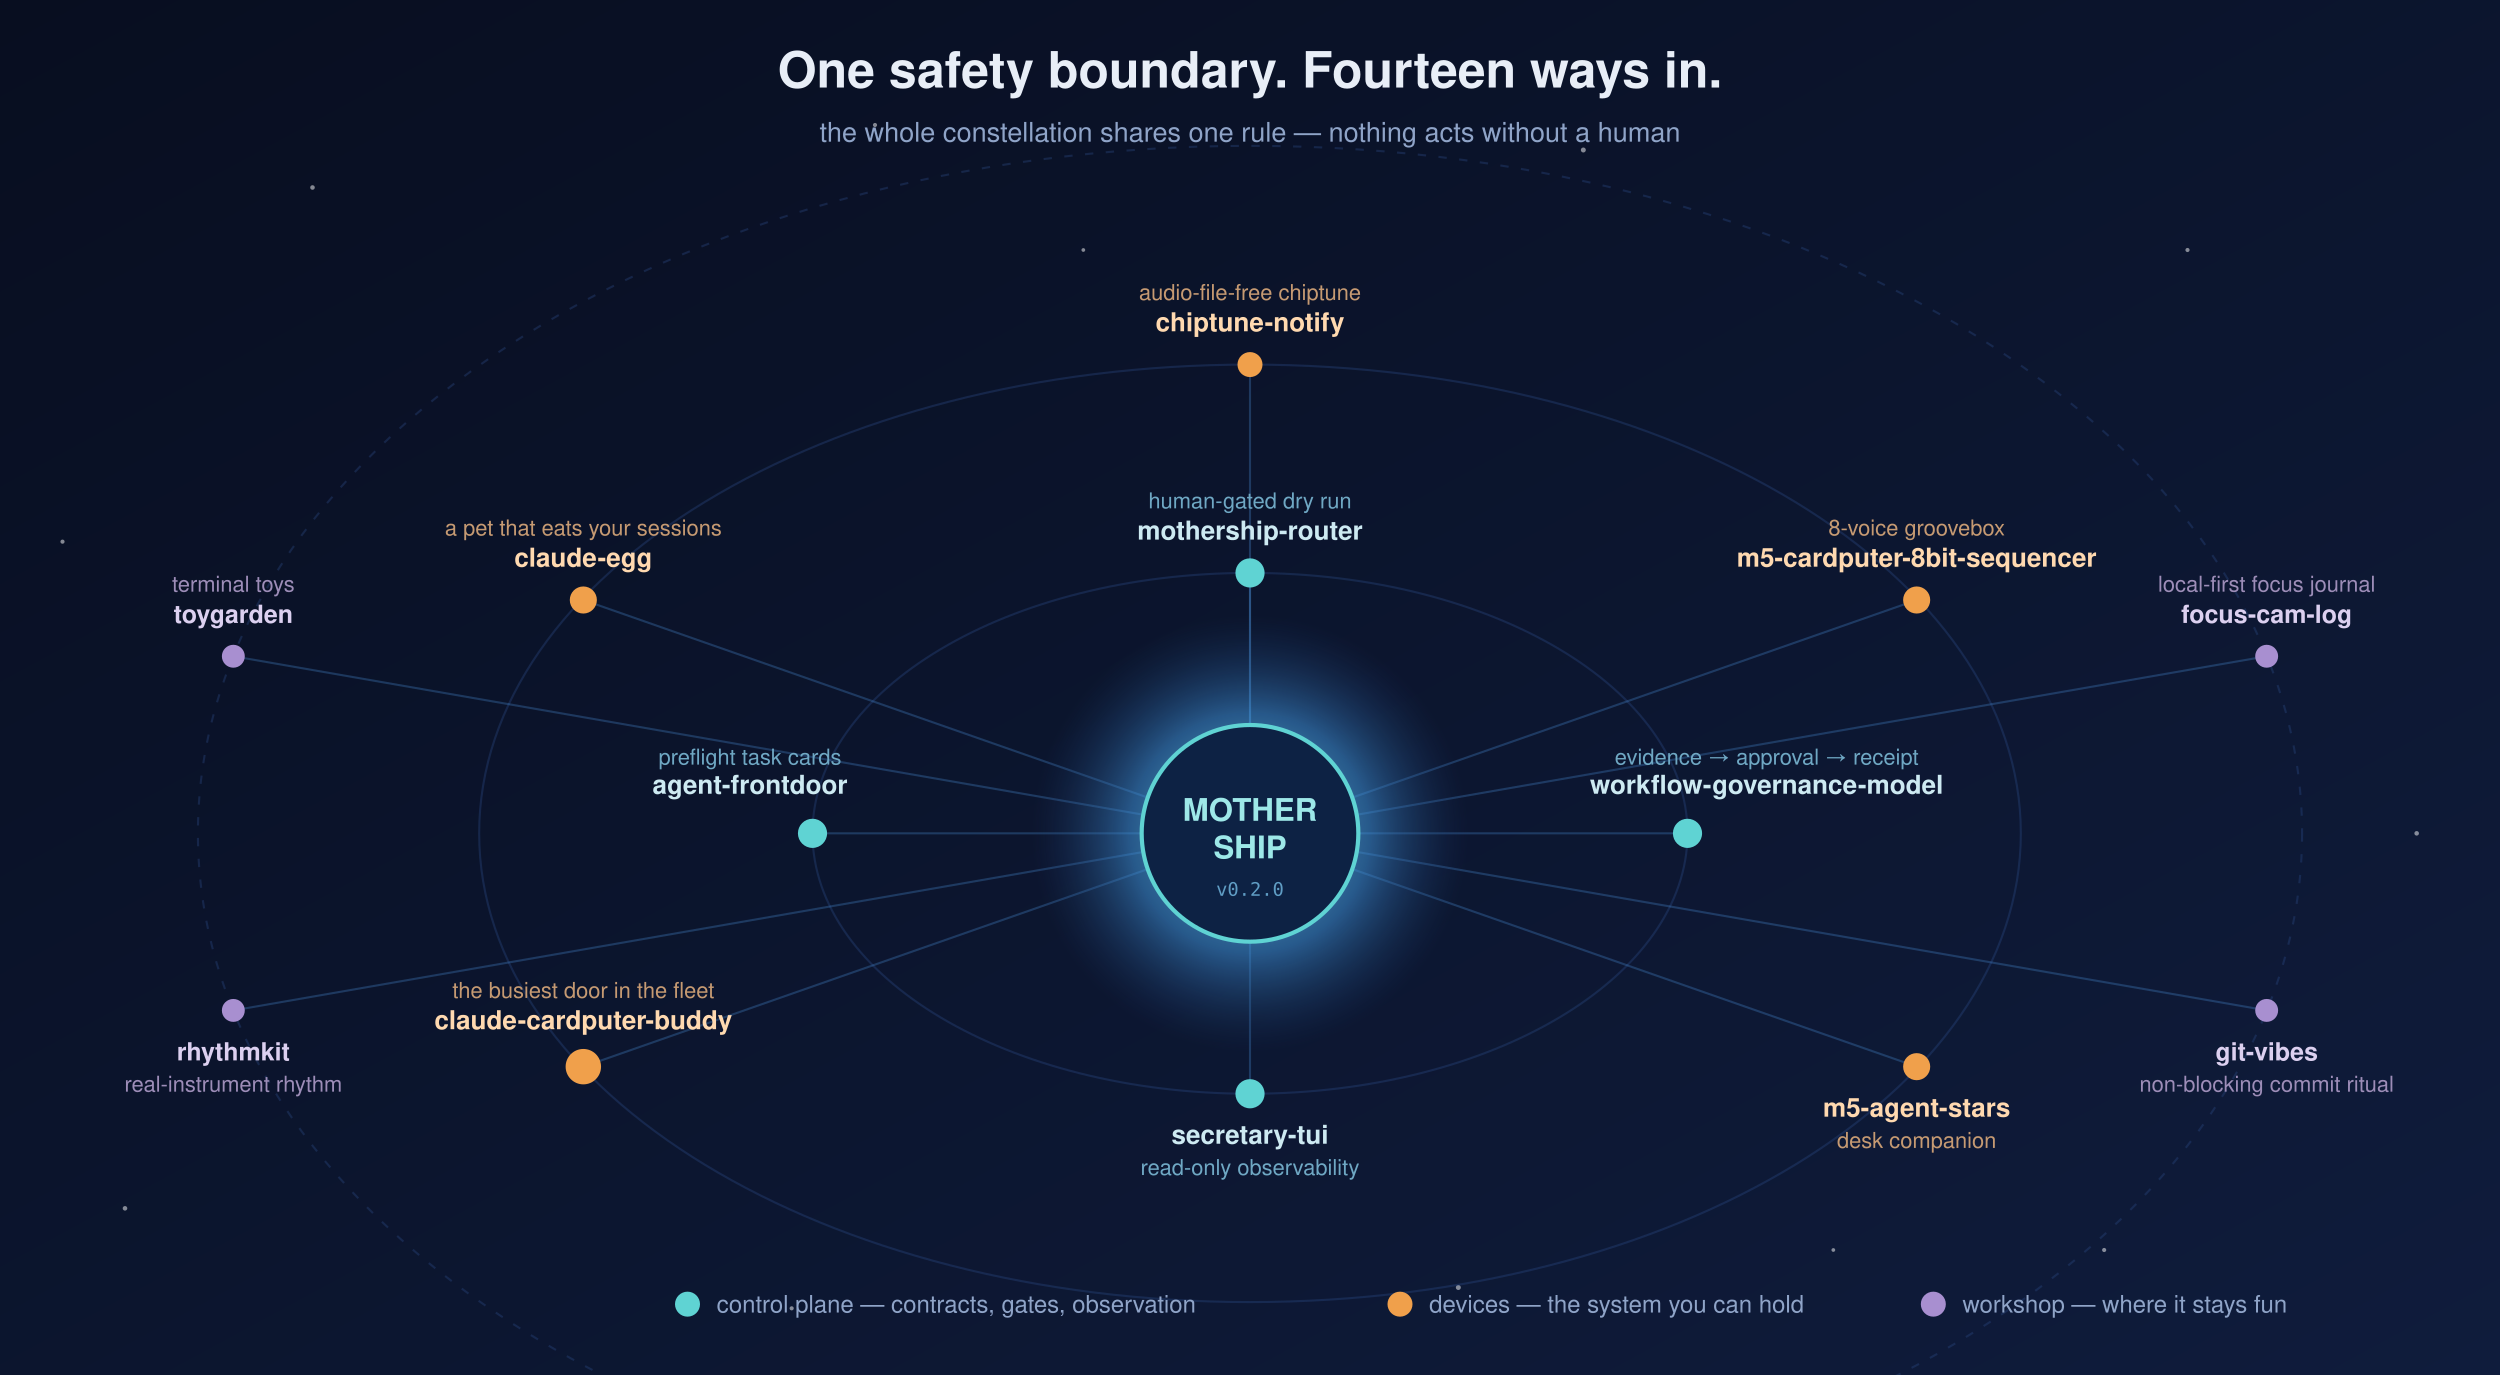
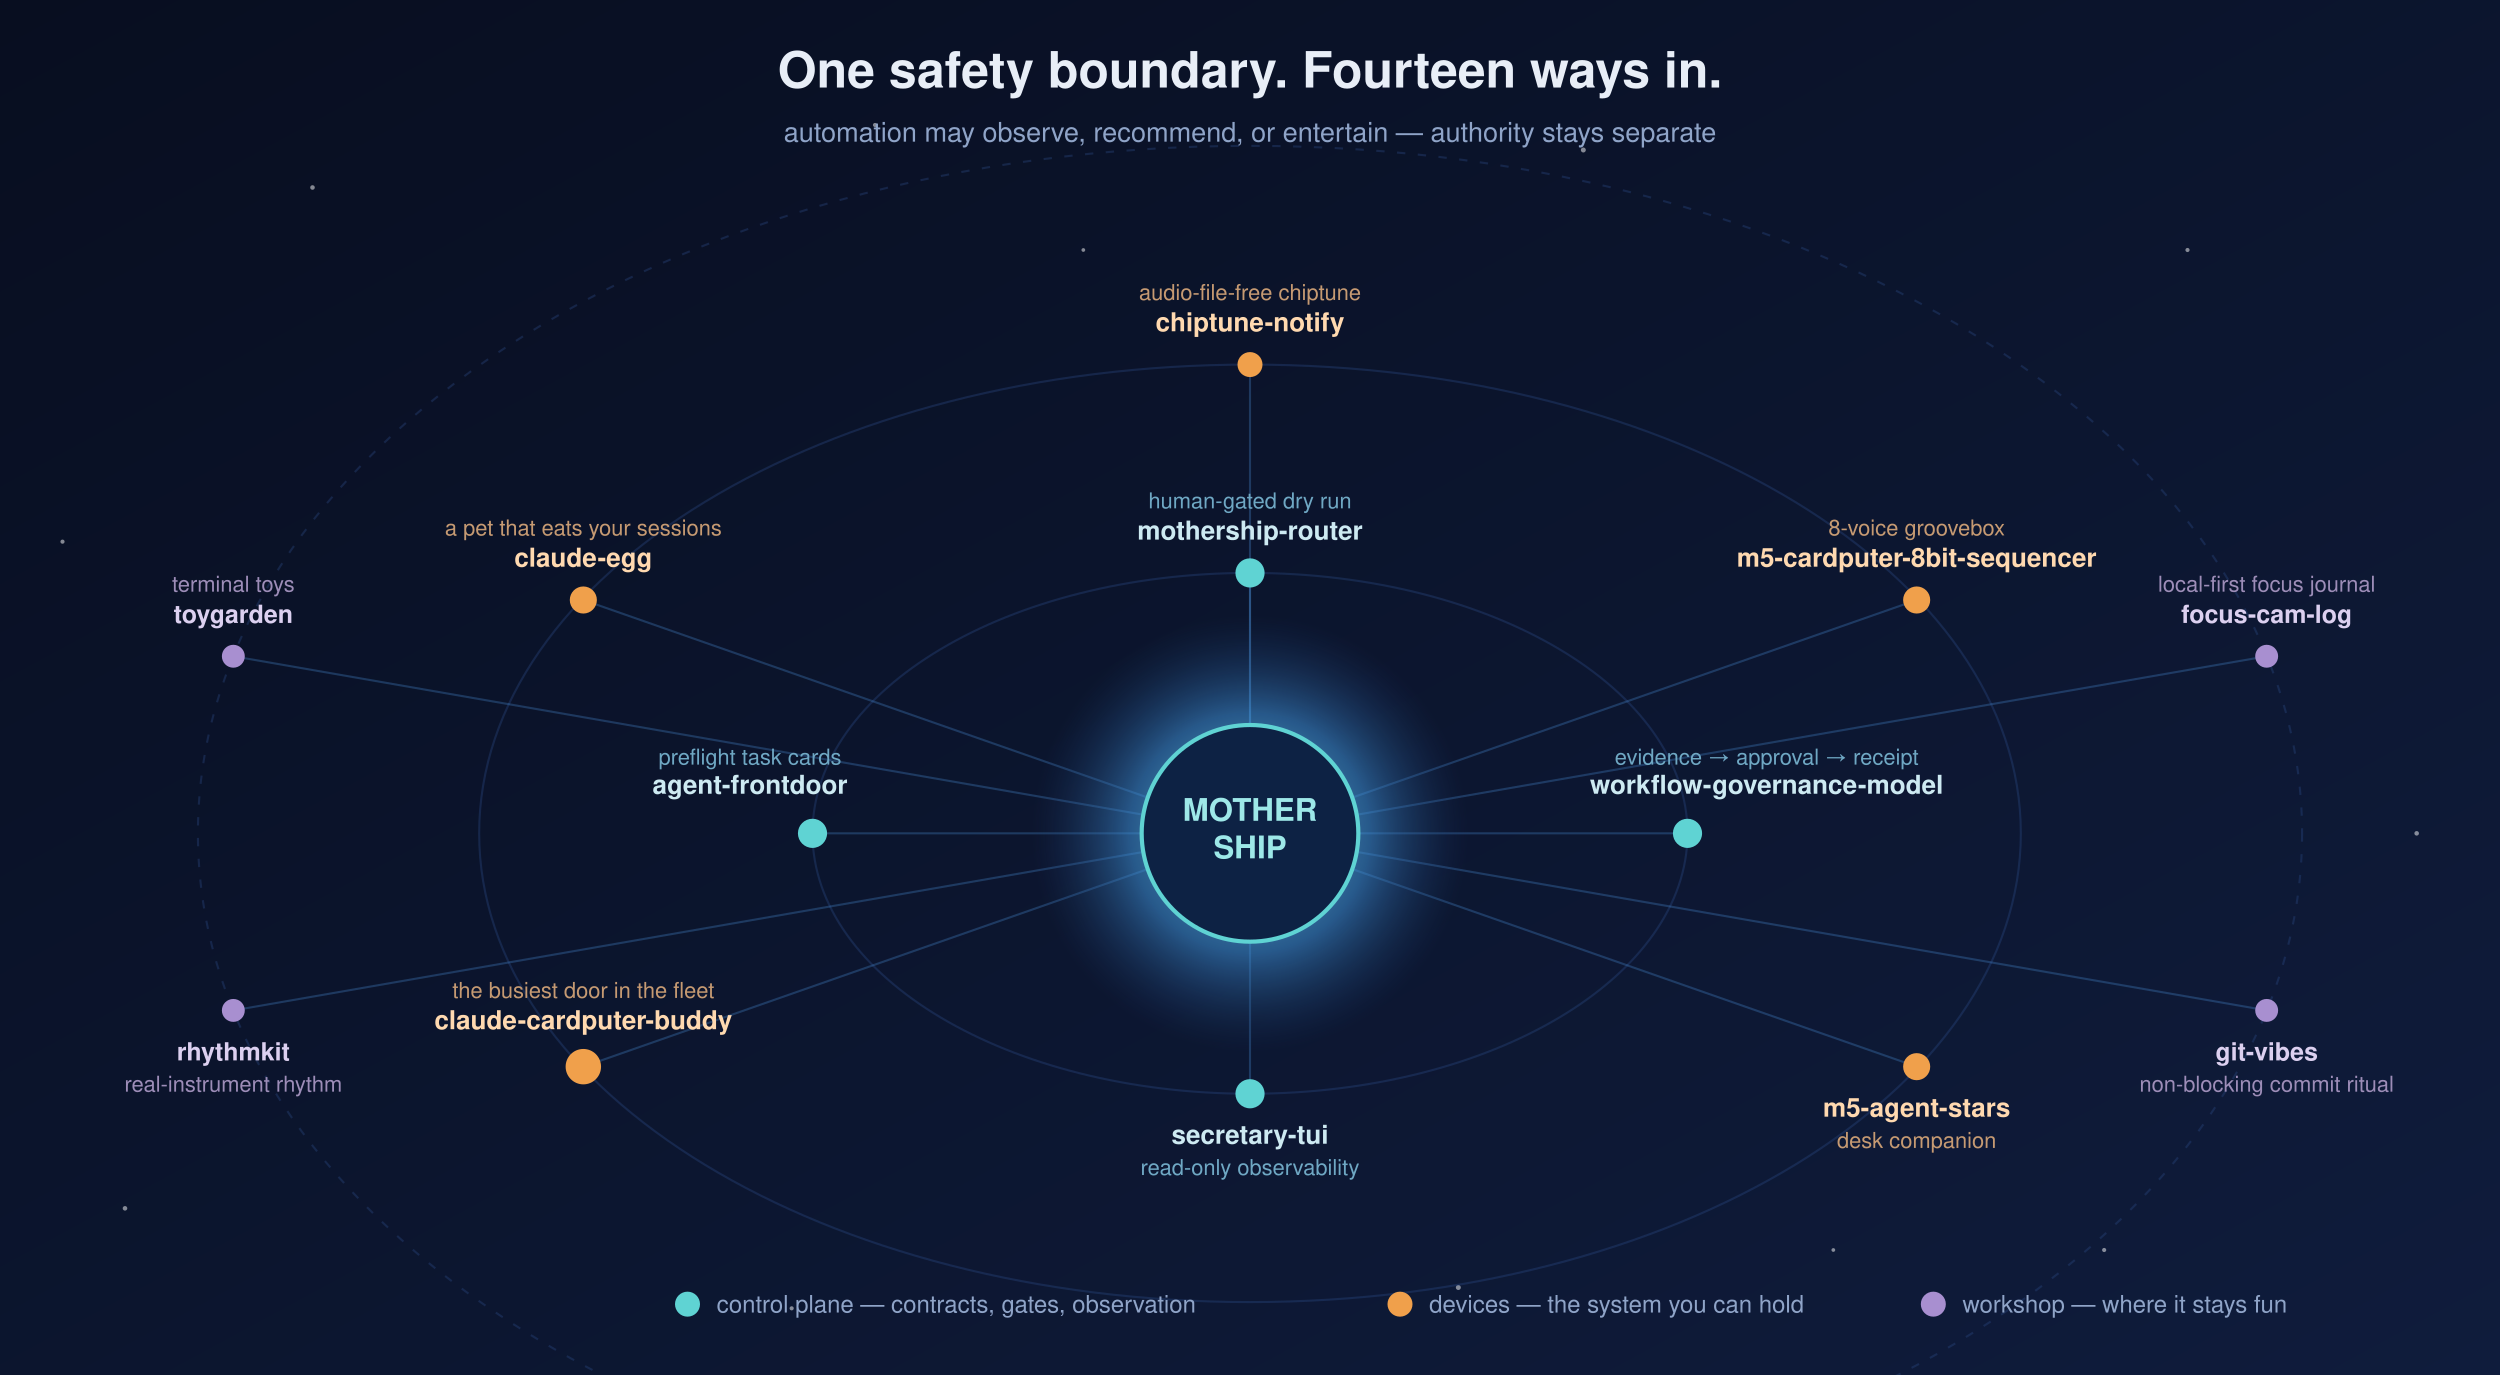
<svg xmlns="http://www.w3.org/2000/svg" viewBox="0 0 1200 660" width="1200" height="660" role="img" aria-label="The Mothership constellation: control plane, devices, and workshop projects orbiting a shared safety boundary">
  <defs>
    <radialGradient id="core" cx="50%" cy="50%" r="50%">
      <stop offset="0%" stop-color="#7fe8e8" stop-opacity="0.95" />
      <stop offset="55%" stop-color="#3d8fd4" stop-opacity="0.55" />
      <stop offset="100%" stop-color="#1b3a6b" stop-opacity="0" />
    </radialGradient>
    <linearGradient id="bg3" x1="0" y1="0" x2="1" y2="1">
      <stop offset="0%" stop-color="#080e20" />
      <stop offset="100%" stop-color="#0f1c3c" />
    </linearGradient>
  </defs>
  <rect width="1200" height="660" fill="url(#bg3)" />
  <g fill="#ffffff" opacity="0.5">
    <circle cx="150" cy="90" r="1.1" />
    <circle cx="420" cy="60" r="1" />
    <circle cx="760" cy="72" r="1.2" />
    <circle cx="1050" cy="120" r="1" />
    <circle cx="60" cy="580" r="1.1" />
    <circle cx="380" cy="628" r="1" />
    <circle cx="700" cy="618" r="1.2" />
    <circle cx="1010" cy="600" r="1" />
    <circle cx="1160" cy="400" r="1.1" />
    <circle cx="30" cy="260" r="1" />
    <circle cx="520" cy="120" r="0.9" />
    <circle cx="880" cy="600" r="0.9" />
  </g>
  <text x="600" y="42" text-anchor="middle" font-family="ui-sans-serif,-apple-system,Segoe UI,Helvetica,Arial,sans-serif" font-size="24" font-weight="700" fill="#e8eef7">One safety boundary. Fourteen ways in.</text>
-   <text x="600" y="68" text-anchor="middle" font-family="ui-sans-serif,-apple-system,Segoe UI,Helvetica,Arial,sans-serif" font-size="13" fill="#8fa4c8">the whole constellation shares one rule — nothing acts without a human</text>
+   <text x="600" y="68" text-anchor="middle" font-family="ui-sans-serif,-apple-system,Segoe UI,Helvetica,Arial,sans-serif" font-size="13" fill="#8fa4c8">automation may observe, recommend, or entertain — authority stays separate</text>
  <g fill="none" stroke="#2c4a86" stroke-opacity="0.35">
    <ellipse cx="600" cy="400" rx="210" ry="125" />
    <ellipse cx="600" cy="400" rx="370" ry="225" />
    <ellipse cx="600" cy="400" rx="505" ry="330" stroke-dasharray="4 6" />
  </g>
  <g stroke="#4a90d9" stroke-opacity="0.30" stroke-width="1">
    <line x1="600" y1="400" x2="600" y2="275" />
    <line x1="600" y1="400" x2="390" y2="400" />
    <line x1="600" y1="400" x2="810" y2="400" />
    <line x1="600" y1="400" x2="600" y2="525" />
    <line x1="600" y1="400" x2="280" y2="288" />
    <line x1="600" y1="400" x2="280" y2="512" />
    <line x1="600" y1="400" x2="920" y2="288" />
    <line x1="600" y1="400" x2="920" y2="512" />
    <line x1="600" y1="400" x2="600" y2="175" />
    <line x1="600" y1="400" x2="112" y2="315" />
    <line x1="600" y1="400" x2="112" y2="485" />
    <line x1="600" y1="400" x2="1088" y2="315" />
    <line x1="600" y1="400" x2="1088" y2="485" />
  </g>
  <circle cx="600" cy="400" r="105" fill="url(#core)" />
  <circle cx="600" cy="400" r="52" fill="#0d2244" stroke="#5fd3d3" stroke-width="2" />
  <text x="600" y="394" text-anchor="middle" font-family="ui-sans-serif,-apple-system,Segoe UI,Helvetica,Arial,sans-serif" font-size="15" font-weight="700" fill="#9de8e8">MOTHER</text>
  <text x="600" y="412" text-anchor="middle" font-family="ui-sans-serif,-apple-system,Segoe UI,Helvetica,Arial,sans-serif" font-size="15" font-weight="700" fill="#9de8e8">SHIP</text>
-   <text x="600" y="430" text-anchor="middle" font-family="ui-monospace,SFMono-Regular,Menlo,monospace" font-size="9" fill="#5f9dc4">v0.2.0</text>
  <g font-family="ui-sans-serif,-apple-system,Segoe UI,Helvetica,Arial,sans-serif" text-anchor="middle">
    <g fill="#5fd3d3">
      <circle cx="600" cy="275" r="7" fill="#5fd3d3" />
      <circle cx="390" cy="400" r="7" fill="#5fd3d3" />
      <circle cx="810" cy="400" r="7" fill="#5fd3d3" />
      <circle cx="600" cy="525" r="7" fill="#5fd3d3" />
    </g>
    <g font-size="12.5" font-weight="600" fill="#cdeaf2">
      <text x="600" y="259">mothership-router</text>
      <text x="360" y="381">agent-frontdoor</text>
      <text x="848" y="381">workflow-governance-model</text>
      <text x="600" y="549">secretary-tui</text>
    </g>
    <g font-size="10.5" fill="#6fa8c4">
      <text x="600" y="244">human-gated dry run</text>
      <text x="360" y="367">preflight task cards</text>
      <text x="848" y="367">evidence → approval → receipt</text>
      <text x="600" y="564">read-only observability</text>
    </g>
    <g>
      <circle cx="280" cy="288" r="6.5" fill="#f0a04b" />
      <circle cx="280" cy="512" r="8.5" fill="#f0a04b" />
      <circle cx="920" cy="288" r="6.5" fill="#f0a04b" />
      <circle cx="920" cy="512" r="6.5" fill="#f0a04b" />
      <circle cx="600" cy="175" r="6" fill="#f0a04b" />
    </g>
    <g font-size="12.5" font-weight="600" fill="#ffd9b0">
      <text x="280" y="272">claude-egg</text>
      <text x="280" y="494">claude-cardputer-buddy</text>
      <text x="920" y="272">m5-cardputer-8bit-sequencer</text>
      <text x="920" y="536">m5-agent-stars</text>
      <text x="600" y="159">chiptune-notify</text>
    </g>
    <g font-size="10.5" fill="#c69a72">
      <text x="280" y="257">a pet that eats your sessions</text>
      <text x="280" y="479">the busiest door in the fleet</text>
      <text x="920" y="257">8-voice groovebox</text>
      <text x="920" y="551">desk companion</text>
      <text x="600" y="144">audio-file-free chiptune</text>
    </g>
    <g>
      <circle cx="112" cy="315" r="5.5" fill="#a88fd0" />
      <circle cx="112" cy="485" r="5.5" fill="#a88fd0" />
      <circle cx="1088" cy="315" r="5.5" fill="#a88fd0" />
      <circle cx="1088" cy="485" r="5.5" fill="#a88fd0" />
    </g>
    <g font-size="12" font-weight="600" fill="#dcd0f0">
      <text x="112" y="299">toygarden</text>
      <text x="112" y="509">rhythmkit</text>
      <text x="1088" y="299">focus-cam-log</text>
      <text x="1088" y="509">git-vibes</text>
    </g>
    <g font-size="10.5" fill="#9d8db8">
      <text x="112" y="284">terminal toys</text>
      <text x="112" y="524">real-instrument rhythm</text>
      <text x="1088" y="284">local-first focus journal</text>
      <text x="1088" y="524">non-blocking commit ritual</text>
    </g>
  </g>
  <g font-family="ui-sans-serif,-apple-system,Segoe UI,Helvetica,Arial,sans-serif" font-size="11.5">
    <circle cx="330" cy="626" r="6" fill="#5fd3d3" />
    <text x="344" y="630" fill="#8fa4c8">control plane — contracts, gates, observation</text>
    <circle cx="672" cy="626" r="6" fill="#f0a04b" />
    <text x="686" y="630" fill="#8fa4c8">devices — the system you can hold</text>
    <circle cx="928" cy="626" r="6" fill="#a88fd0" />
    <text x="942" y="630" fill="#8fa4c8">workshop — where it stays fun</text>
  </g>
</svg>
